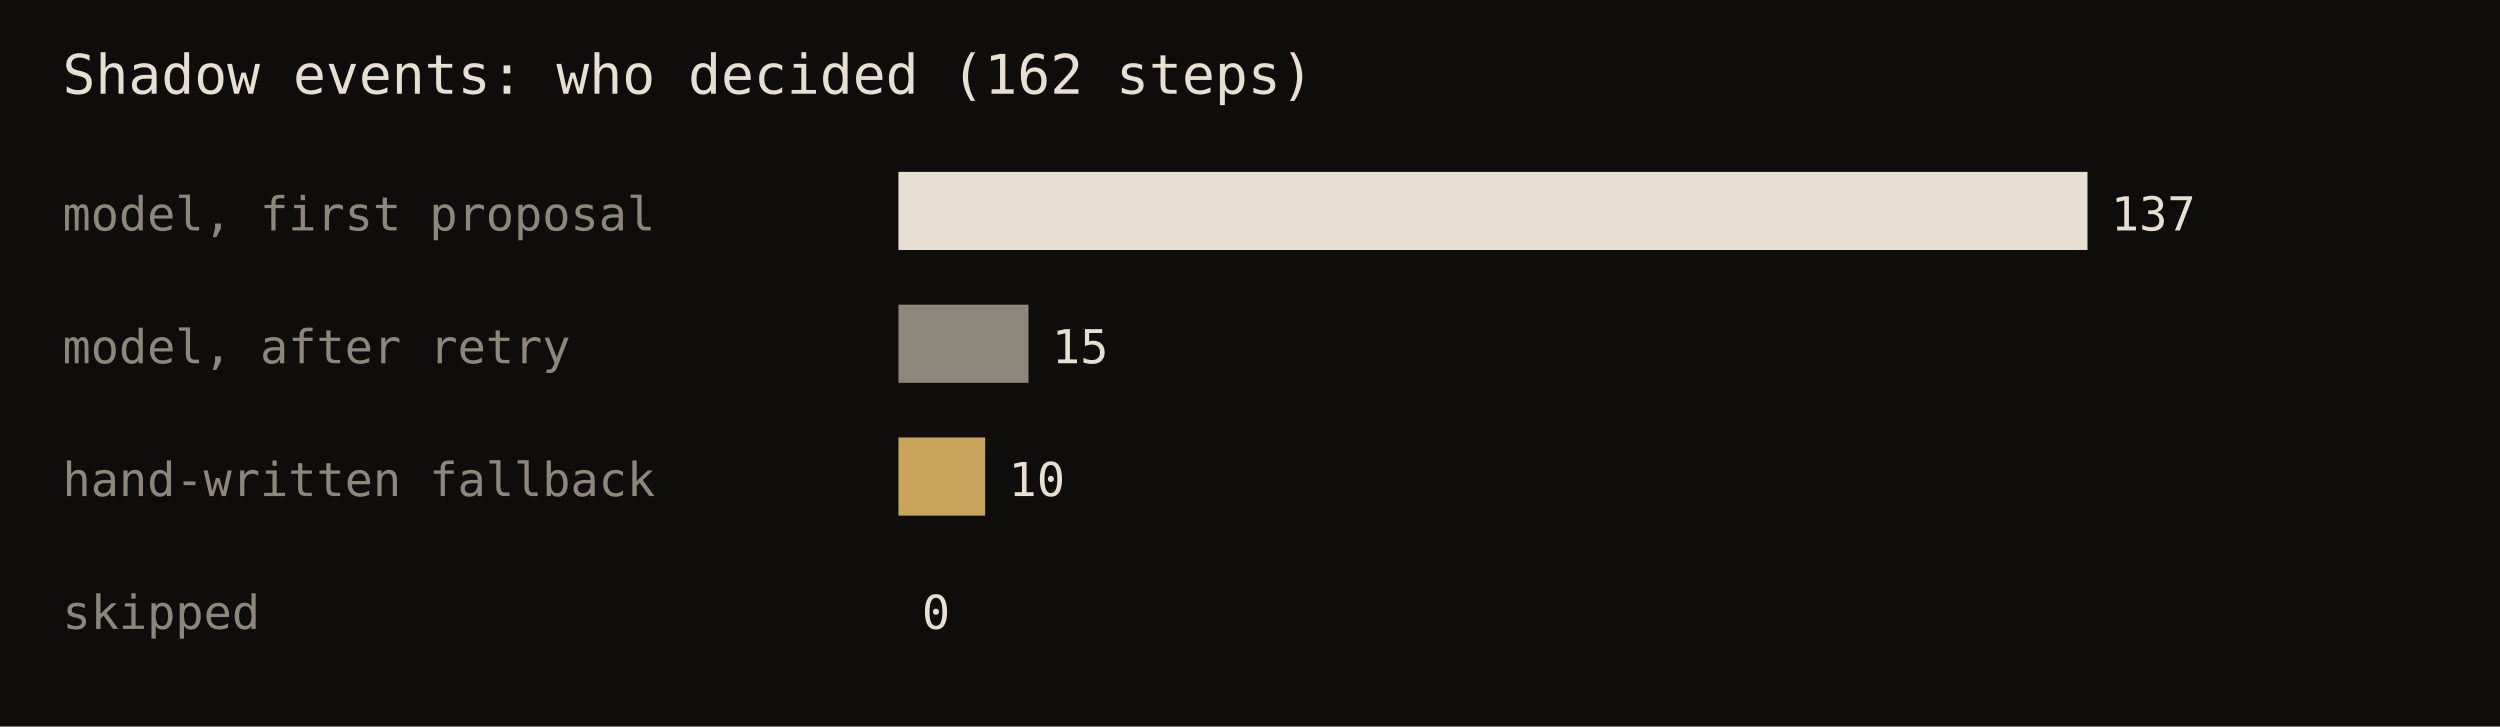
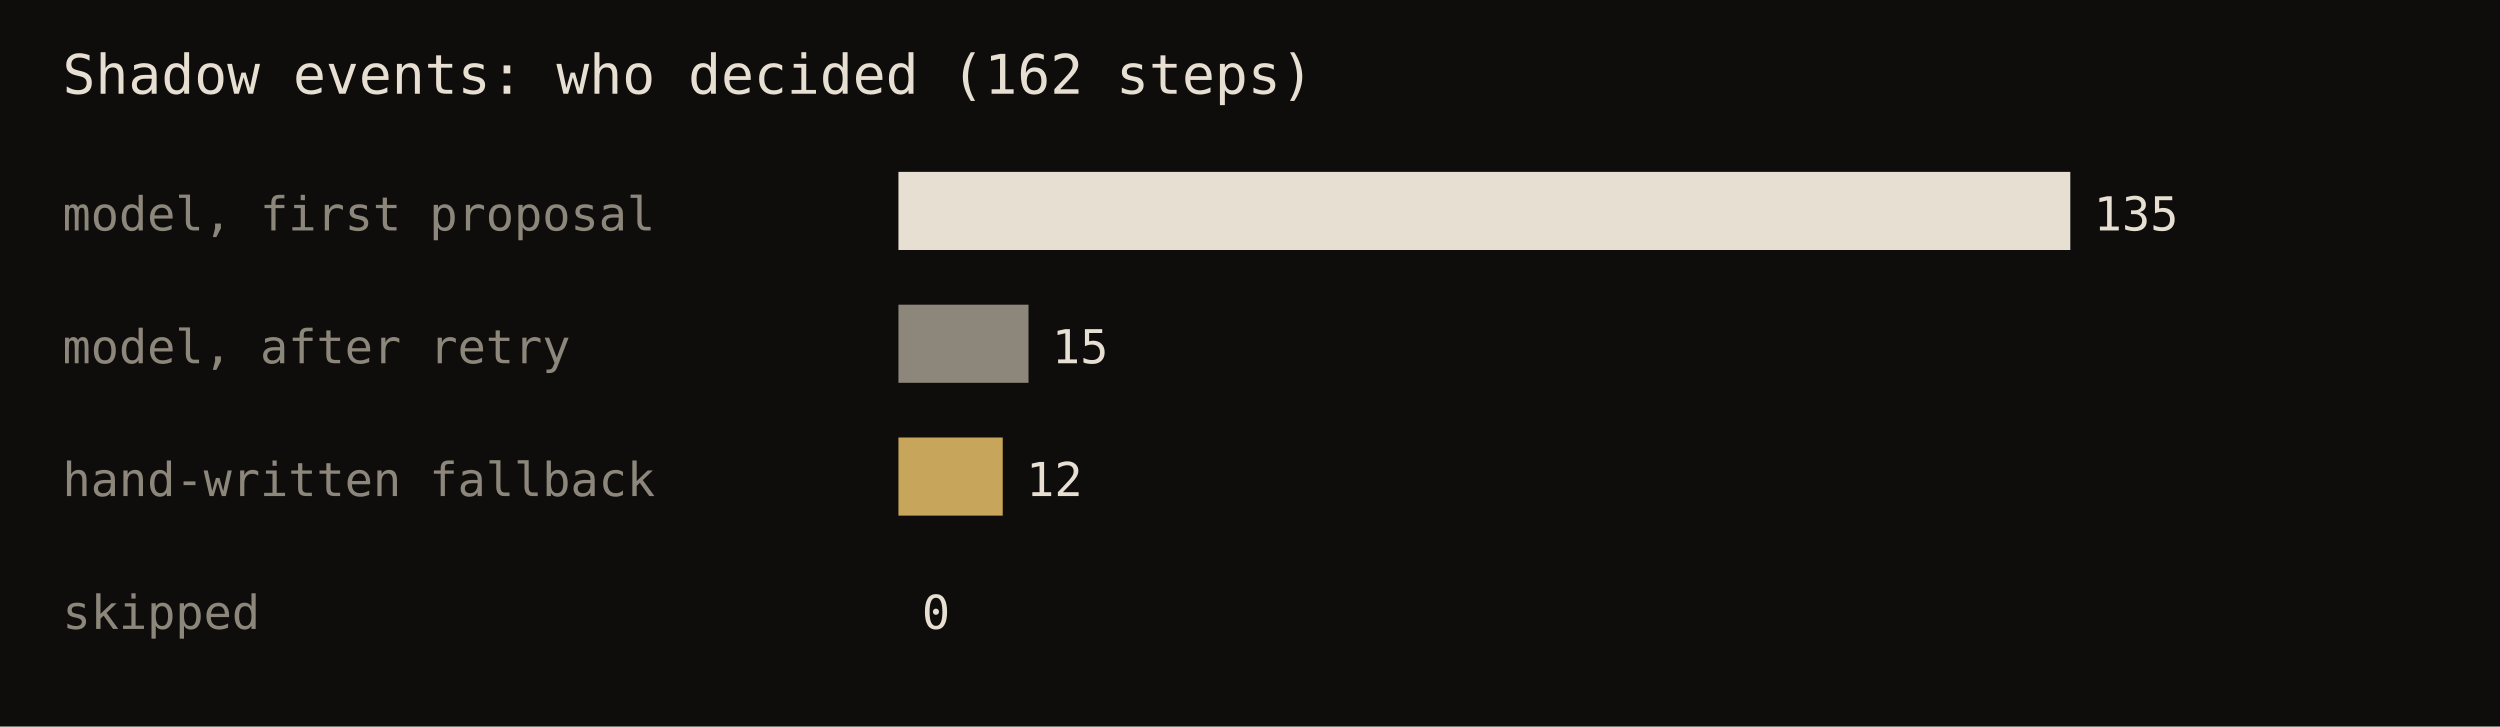
<svg xmlns="http://www.w3.org/2000/svg" width="640" height="186" font-family="ui-monospace, monospace" font-size="12">
  <rect width="100%" height="100%" fill="#0e0d0c" />
  <text x="16" y="24" fill="#e6dfd2" font-size="14">Shadow events: who decided (162 steps)</text>
  <text x="16" y="59" fill="#8d867b">model, first proposal</text>
-   <rect x="230" y="44" width="304.4" height="20" fill="#e6dfd2" />
-   <text x="540.4" y="59" fill="#e6dfd2">137</text>
+   <rect x="230" y="44" width="300.0" height="20" fill="#e6dfd2" />
+   <text x="536.0" y="59" fill="#e6dfd2">135</text>
  <text x="16" y="93" fill="#8d867b">model, after retry</text>
  <rect x="230" y="78" width="33.3" height="20" fill="#8d867b" />
  <text x="269.3" y="93" fill="#e6dfd2">15</text>
  <text x="16" y="127" fill="#8d867b">hand-written fallback</text>
-   <rect x="230" y="112" width="22.2" height="20" fill="#c7a55b" />
-   <text x="258.2" y="127" fill="#e6dfd2">10</text>
+   <rect x="230" y="112" width="26.7" height="20" fill="#c7a55b" />
+   <text x="262.7" y="127" fill="#e6dfd2">12</text>
  <text x="16" y="161" fill="#8d867b">skipped</text>
  <rect x="230" y="146" width="0.0" height="20" fill="#b23a2f" />
  <text x="236.0" y="161" fill="#e6dfd2">0</text>
</svg>
